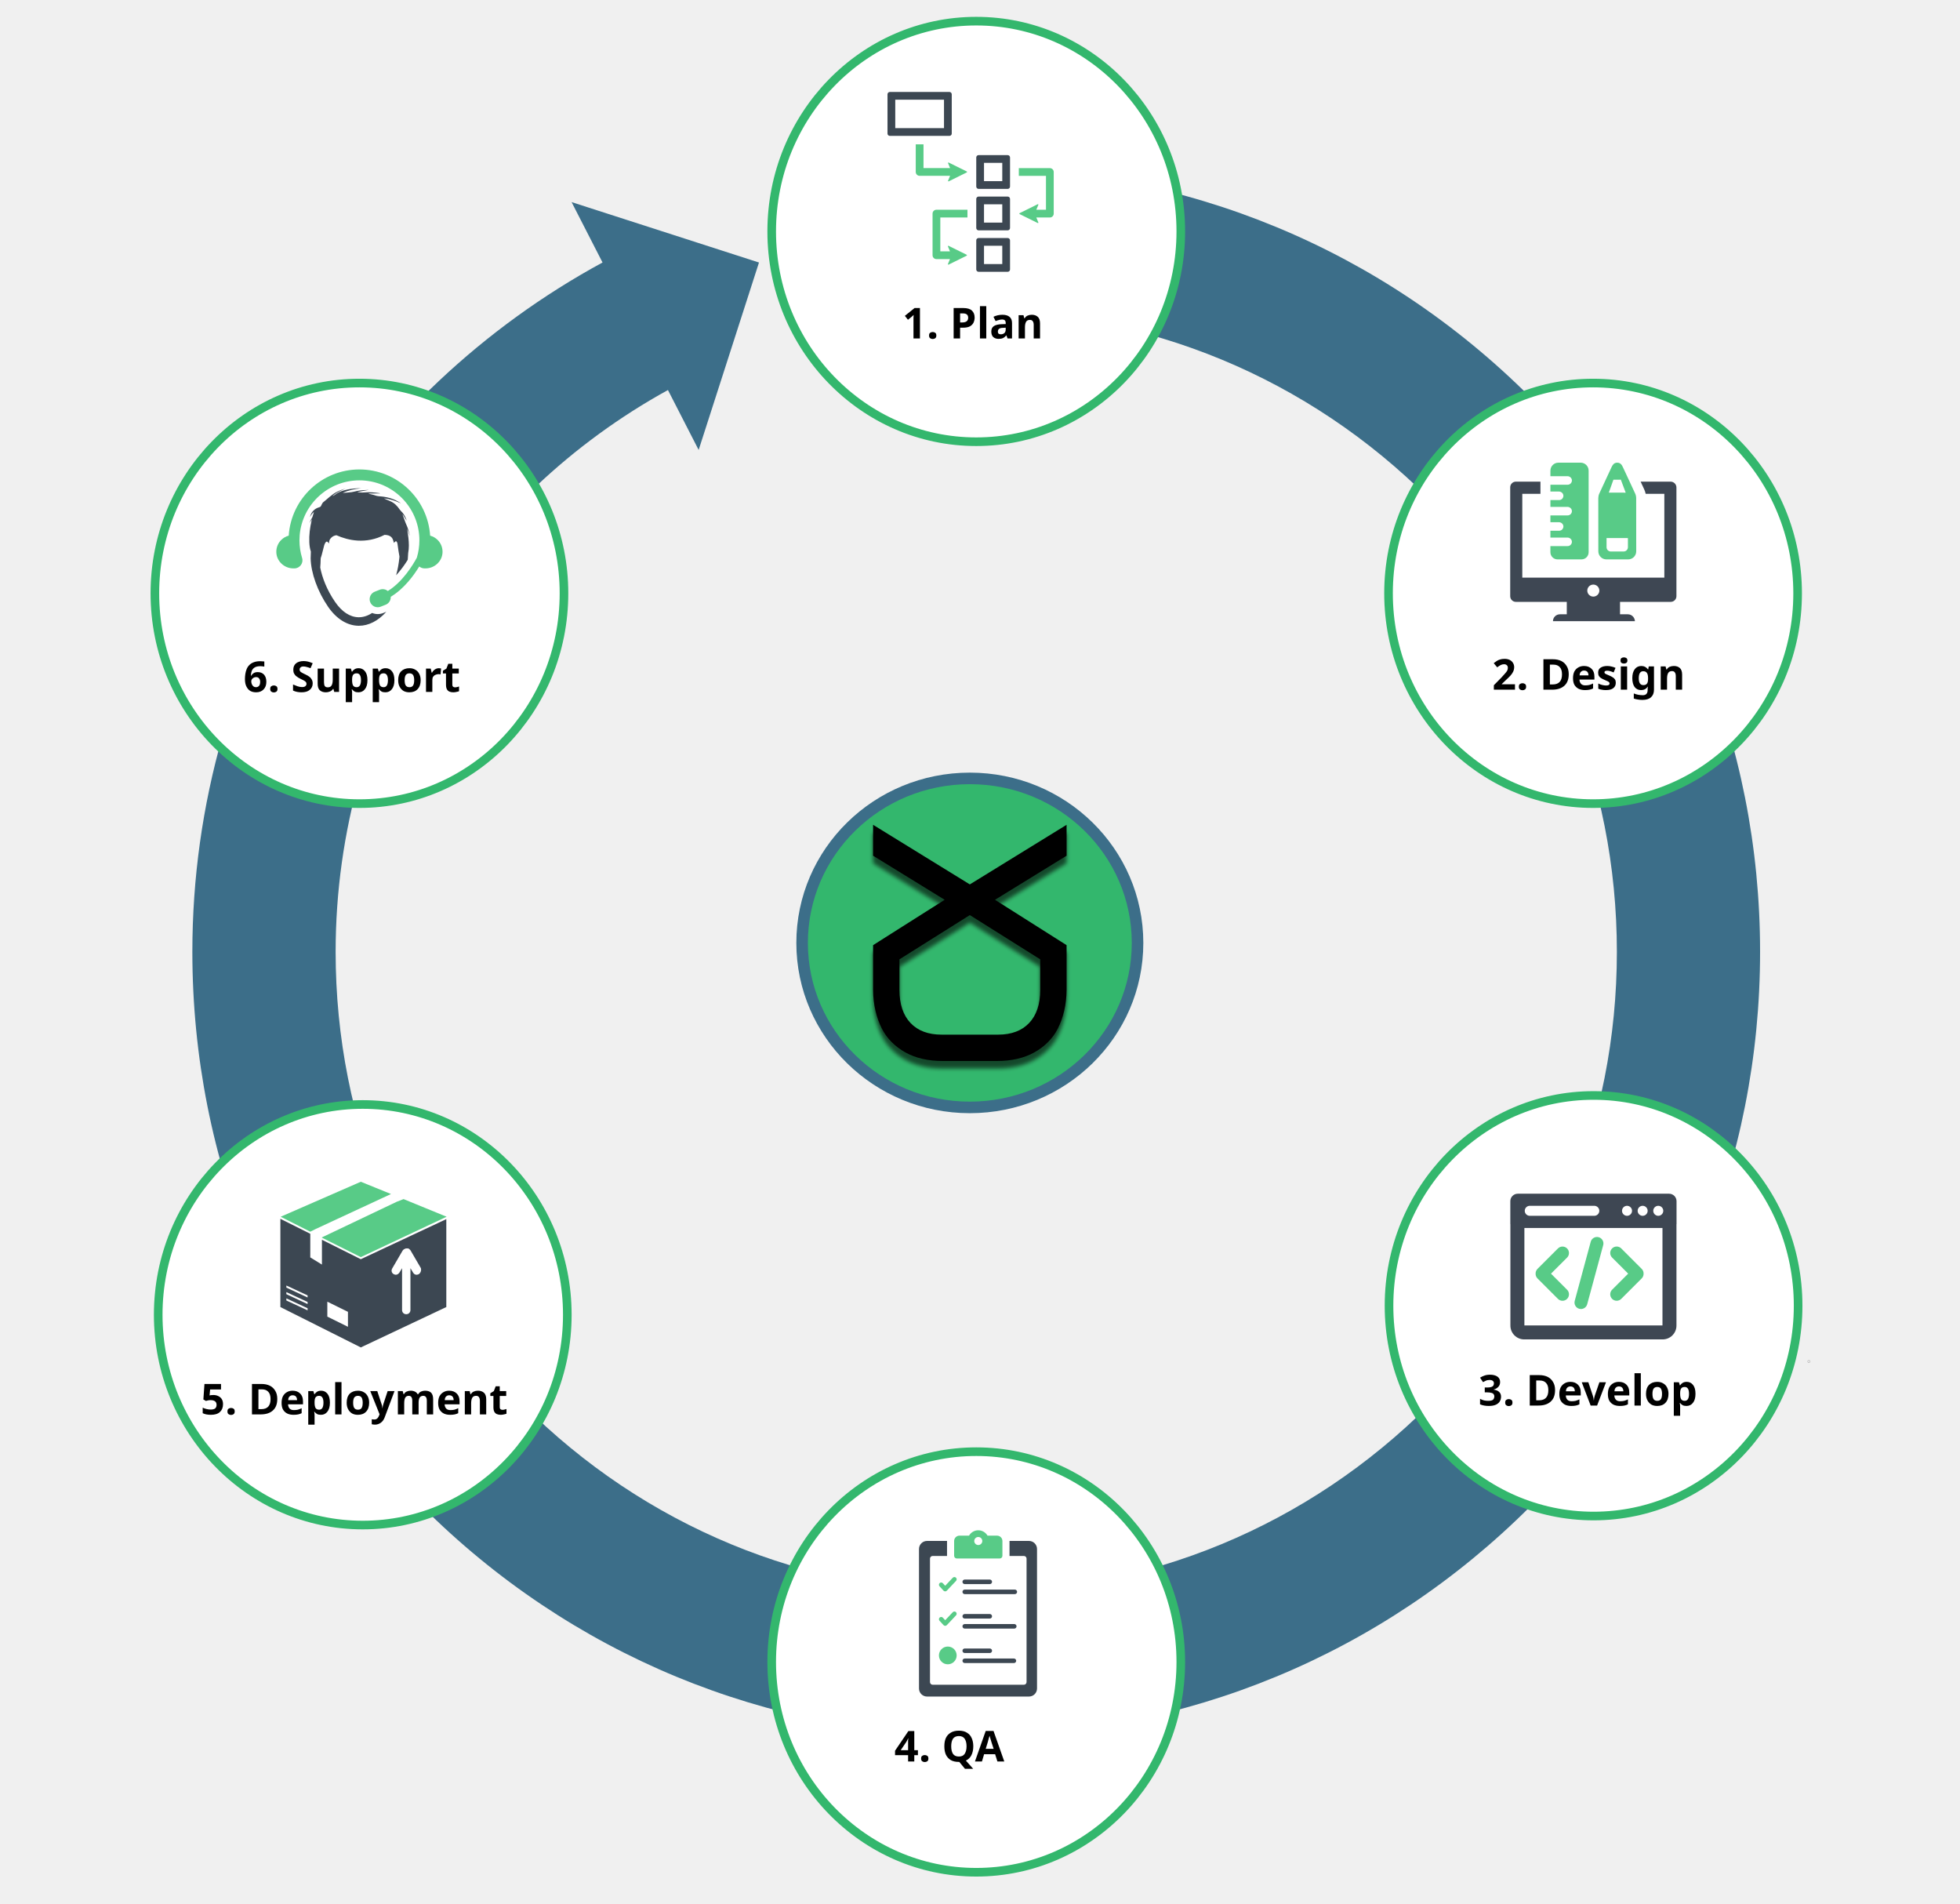
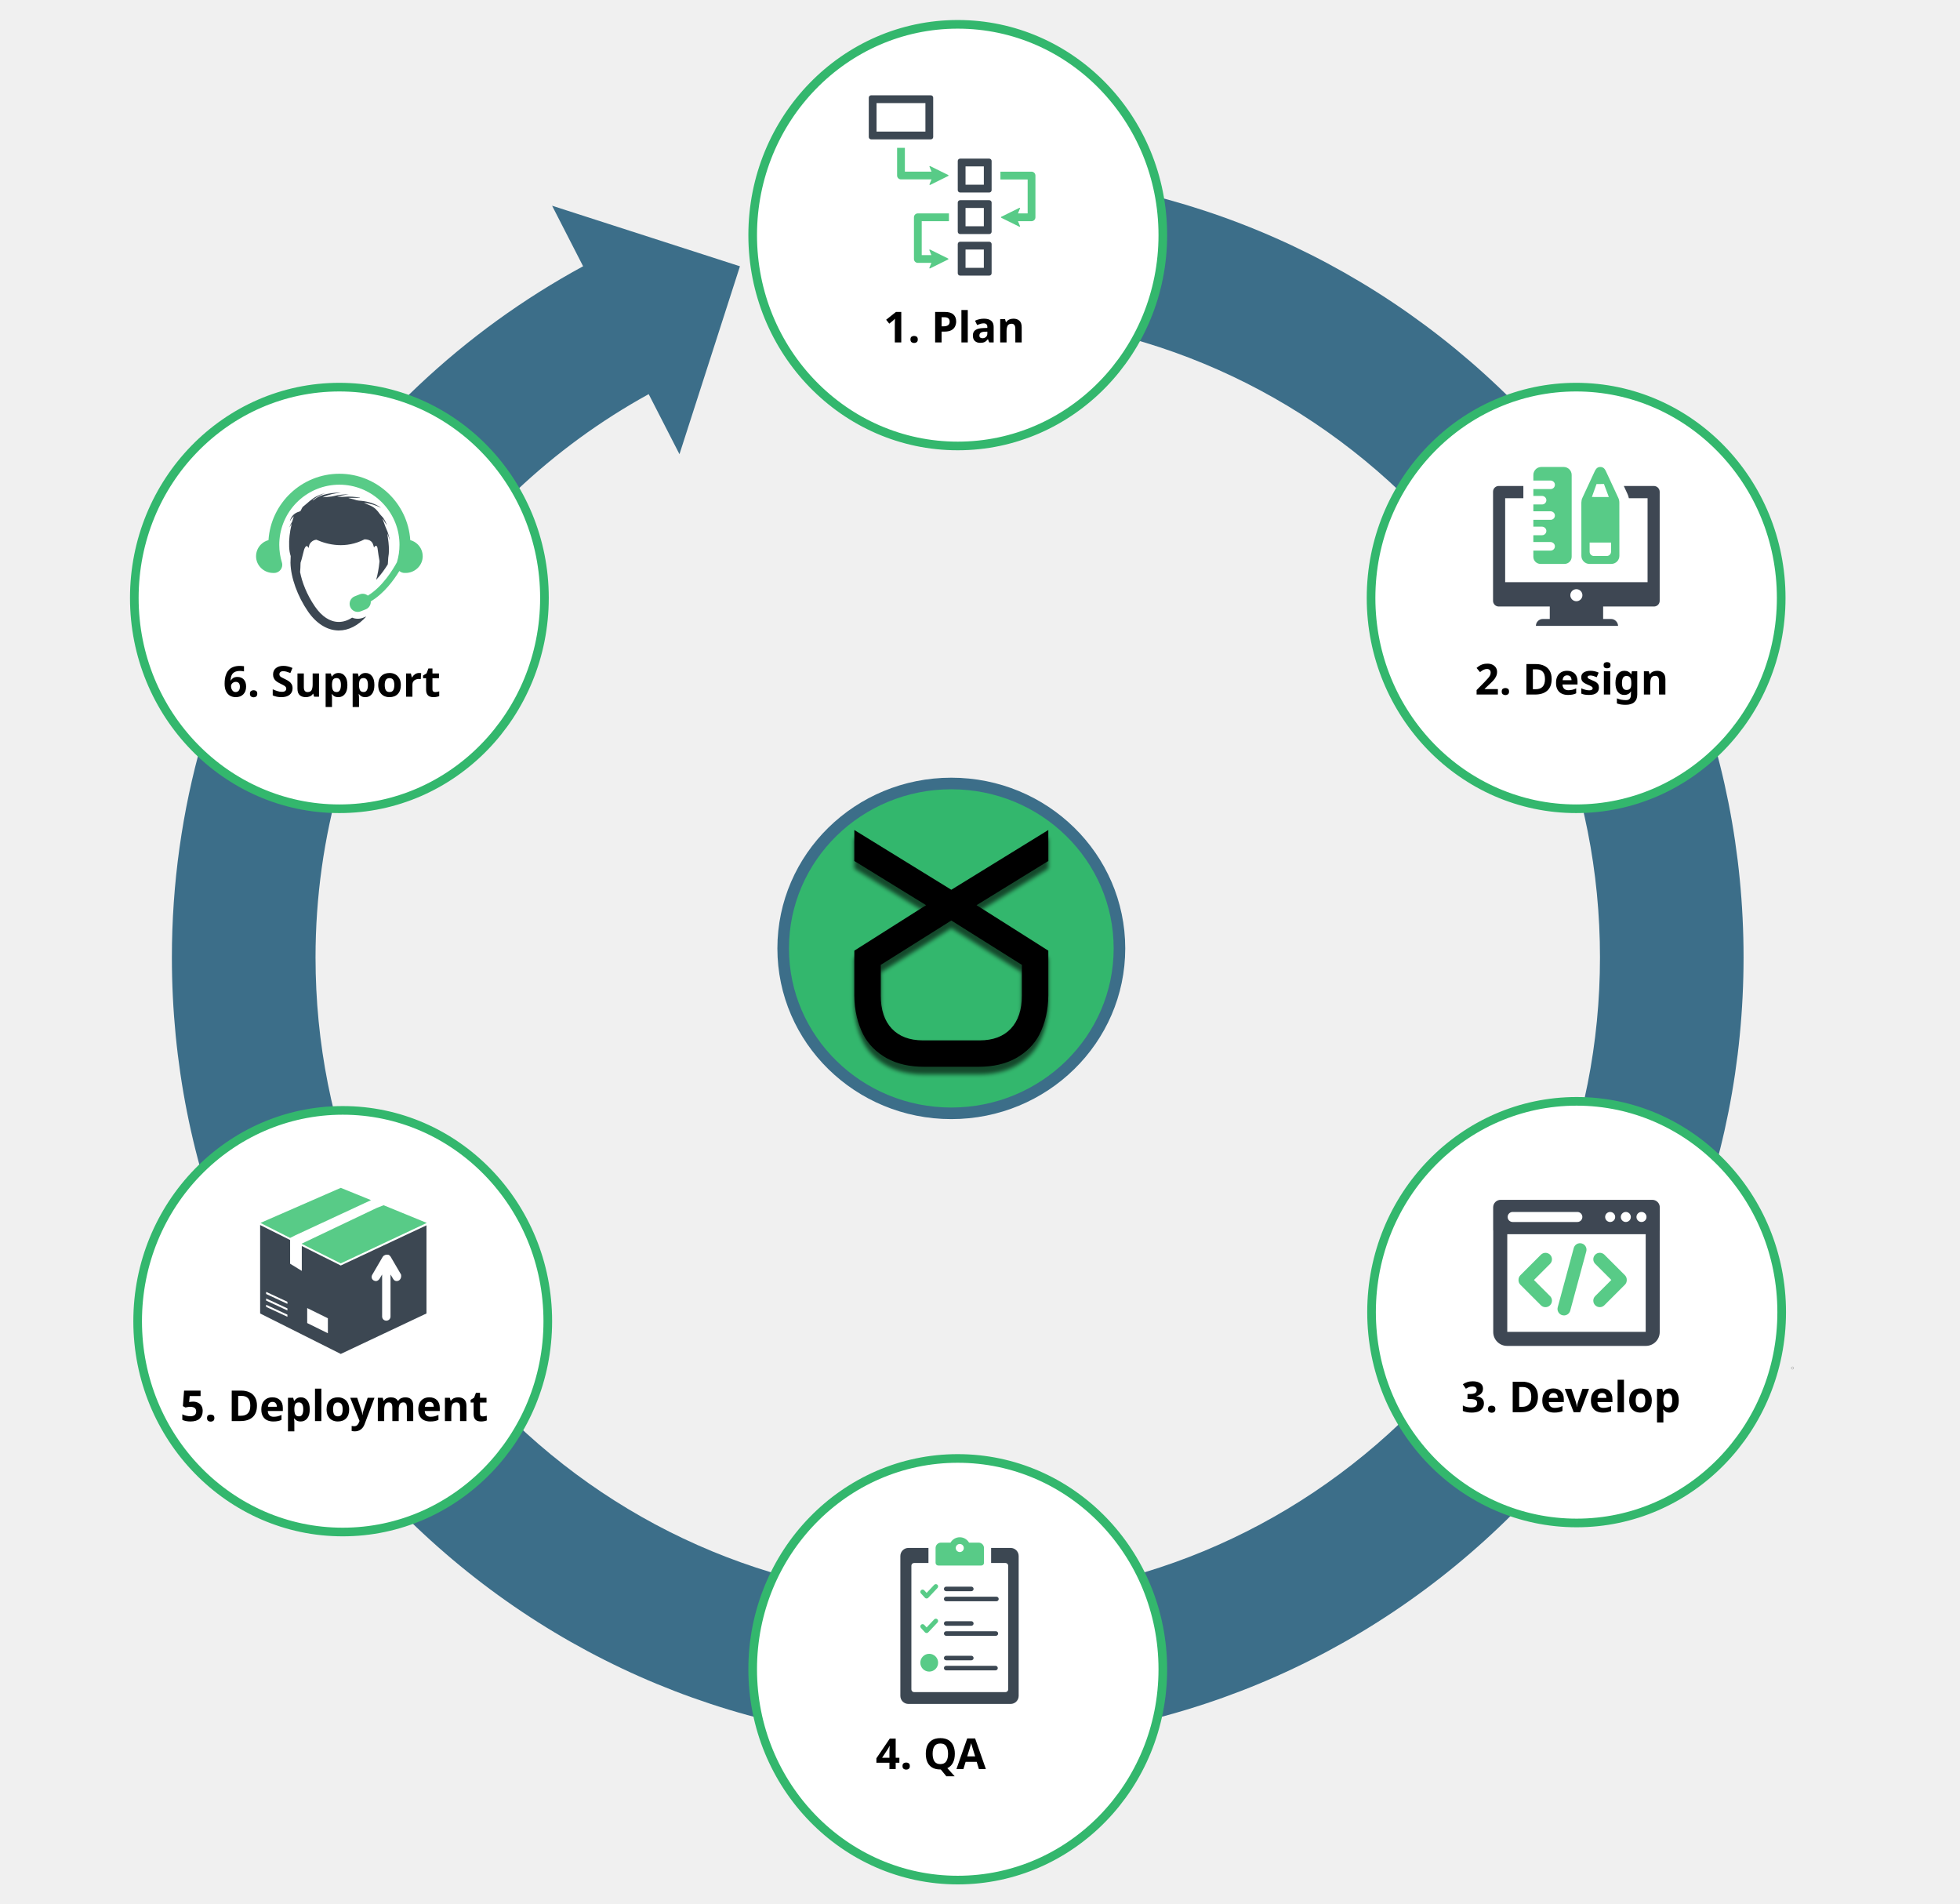
- <svg xmlns="http://www.w3.org/2000/svg" width="859.785" height="834.884" viewBox="0 0 227.485 220.896" version="1.1" id="svg1" xml:space="preserve">
+ <svg xmlns="http://www.w3.org/2000/svg" width="1791" height="1739.128" viewBox="0 0 597 579.709" version="1.1" id="svg1" xml:space="preserve">
  <defs id="defs1">
    <linearGradient id="swatch11">
      <stop style="stop-color:#000000;stop-opacity:1;" offset="0" id="stop11" />
    </linearGradient>
    <filter style="color-interpolation-filters:sRGB" id="filter157-5-8" x="-0.028" y="-0.023" width="1.056" height="1.078">
      <feFlood result="flood" in="SourceGraphic" flood-opacity="0.604" flood-color="rgb(0,0,0)" id="feFlood156-9-8" />
      <feGaussianBlur result="blur" in="SourceGraphic" stdDeviation="1.5" id="feGaussianBlur156-7-6" />
      <feOffset result="offset" in="blur" dx="0" dy="5" id="feOffset156-7-0" />
      <feComposite result="comp1" operator="in" in="flood" in2="offset" id="feComposite156-6-4" />
      <feComposite result="comp2" operator="over" in="SourceGraphic" in2="comp1" id="feComposite157-7-6" />
    </filter>
  </defs>
  <g id="layer1" transform="translate(-16.14564,-1.342948)">
-     <path class="st0" d="M 193.786,47.46 C 176.604,30.275 153.757,20.814 129.453,20.814 c -5.625,0 -11.259,0.518 -16.743,1.537 l 3.043,16.347 c 4.483,-0.834 9.094,-1.258 13.7,-1.258 19.861,0 38.533,7.733 52.575,21.778 14.045,14.045 21.778,32.717 21.778,52.575 0,19.858 -7.733,38.533 -21.778,52.575 -14.045,14.045 -32.717,21.778 -52.575,21.778 -19.858,0 -38.533,-7.733 -52.575,-21.778 -14.045,-14.045 -21.778,-32.717 -21.778,-52.575 0,-13.944 3.881,-27.534 11.221,-39.298 6.764,-10.842 16.191,-19.754 27.349,-25.894 l 3.564,6.952 7.002,-21.749 -21.75,-7.011 3.592,7.008 C 72.249,39.313 60.569,50.299 52.215,63.688 43.224,78.097 38.471,94.73 38.471,111.79 c 0,24.303 9.465,47.147 26.647,64.332 17.182,17.185 40.033,26.646 64.332,26.646 24.3,0 47.147,-9.465 64.332,-26.646 17.185,-17.185 26.646,-40.029 26.646,-64.332 0,-24.303 -9.458,-47.147 -26.643,-64.329 z" id="path1-08" style="fill:#3c6e89;fill-opacity:1;stroke:#33b76d;stroke-width:0;stroke-dasharray:none;stroke-opacity:1" />
-     <ellipse style="opacity:1;fill:#ffffff;fill-opacity:1;fill-rule:nonzero;stroke:#33b76d;stroke-width:1;stroke-linejoin:bevel;stroke-miterlimit:0;stroke-dasharray:none;stroke-dashoffset:0;stroke-opacity:1;paint-order:fill markers stroke" id="path11" cx="201.044" cy="70.191" rx="23.741" ry="24.401" />
-     <ellipse style="fill:#ffffff;fill-opacity:1;fill-rule:nonzero;stroke:#33b76d;stroke-width:1;stroke-linejoin:bevel;stroke-miterlimit:0;stroke-dasharray:none;stroke-dashoffset:0;stroke-opacity:1;paint-order:fill markers stroke" id="path11-8" cx="201.101" cy="152.857" rx="23.741" ry="24.401" />
-     <ellipse style="fill:#ffffff;fill-opacity:1;fill-rule:nonzero;stroke:#33b76d;stroke-width:1;stroke-linejoin:bevel;stroke-miterlimit:0;stroke-dasharray:none;stroke-dashoffset:0;stroke-opacity:1;paint-order:fill markers stroke" id="path11-2" cx="129.453" cy="194.191" rx="23.741" ry="24.401" />
-     <ellipse style="fill:#ffffff;fill-opacity:1;fill-rule:nonzero;stroke:#33b76d;stroke-width:1;stroke-linejoin:bevel;stroke-miterlimit:0;stroke-dasharray:none;stroke-dashoffset:0;stroke-opacity:1;paint-order:fill markers stroke" id="path11-4" cx="129.453" cy="28.198" rx="23.741" ry="24.401" />
-     <ellipse style="fill:#ffffff;fill-opacity:1;fill-rule:nonzero;stroke:#33b76d;stroke-width:1;stroke-linejoin:bevel;stroke-miterlimit:0;stroke-dasharray:none;stroke-dashoffset:0;stroke-opacity:1;paint-order:fill markers stroke" id="path11-3" cx="57.862" cy="70.191" rx="23.741" ry="24.401" />
-     <ellipse style="fill:#ffffff;fill-opacity:1;fill-rule:nonzero;stroke:#33b76d;stroke-width:1;stroke-linejoin:bevel;stroke-miterlimit:0;stroke-dasharray:none;stroke-dashoffset:0;stroke-opacity:1;paint-order:fill markers stroke" id="path11-3-8" cx="58.249" cy="153.904" rx="23.741" ry="24.401" />
-   </g>
-   <g id="layer2" transform="translate(-16.14564,-1.342948)">
-     <text xml:space="preserve" style="font-style:normal;font-variant:normal;font-weight:bold;font-stretch:normal;font-size:4.939px;line-height:1.25;font-family:Verdana;-inkscape-font-specification:'Verdana, Bold';font-variant-ligatures:normal;font-variant-caps:normal;font-variant-numeric:normal;font-variant-east-asian:normal;stroke-width:0.297" x="129.54" y="205.742" id="text7-1-3">
-       <tspan style="font-style:normal;font-variant:normal;font-weight:bold;font-stretch:normal;font-size:4.939px;font-family:Montserrat;-inkscape-font-specification:'Montserrat Bold';font-variant-ligatures:normal;font-variant-caps:normal;font-variant-numeric:normal;font-variant-east-asian:normal;text-align:center;text-anchor:middle;stroke-width:0.297" x="129.54" y="205.742" id="tspan11">4. QA</tspan>
+     <circle id="path6-6" style="fill:#ffffff;stroke:#aaaaaa;stroke-width:0.781" cx="562.124" cy="417.936" r="0.042" />
+     <path class="st0" d="M 477.125,123.628 C 431.921,78.415 371.81,53.523 307.87,53.523 c -14.799,0 -29.622,1.362 -44.049,4.044 l 8.006,43.009 c 11.794,-2.195 23.927,-3.31 36.043,-3.31 52.253,0 101.378,20.345 138.321,57.296 36.951,36.951 57.296,86.076 57.296,138.321 0,52.245 -20.345,101.378 -57.296,138.321 -36.951,36.951 -86.076,57.296 -138.321,57.296 -52.245,0 -101.378,-20.345 -138.321,-57.296 -36.951,-36.951 -57.296,-86.076 -57.296,-138.321 0,-36.687 10.21,-72.441 29.523,-103.392 17.795,-28.524 42.596,-51.972 71.954,-68.125 l 9.376,18.29 18.422,-57.222 -57.222,-18.447 9.45,18.438 c -36.39,19.767 -67.118,48.671 -89.097,83.897 -23.655,37.908 -36.159,81.669 -36.159,126.551 0,63.94 24.901,124.042 70.105,169.255 45.205,45.213 105.323,70.105 169.255,70.105 63.932,0 124.042,-24.901 169.255,-70.105 45.213,-45.213 70.105,-105.315 70.105,-169.255 0,-63.94 -24.884,-124.042 -70.097,-169.247 z" id="path1-08" style="fill:#3c6e89;fill-opacity:1;stroke:#33b76d;stroke-width:0;stroke-dasharray:none;stroke-opacity:1" />
+     <ellipse style="opacity:1;fill:#ffffff;fill-opacity:1;fill-rule:nonzero;stroke:#33b76d;stroke-width:2.631;stroke-linejoin:bevel;stroke-miterlimit:0;stroke-dasharray:none;stroke-dashoffset:0;stroke-opacity:1;paint-order:fill markers stroke" id="path11" cx="496.22" cy="183.431" rx="62.462" ry="64.197" />
+     <ellipse style="fill:#ffffff;fill-opacity:1;fill-rule:nonzero;stroke:#33b76d;stroke-width:2.631;stroke-linejoin:bevel;stroke-miterlimit:0;stroke-dasharray:none;stroke-dashoffset:0;stroke-opacity:1;paint-order:fill markers stroke" id="path11-8" cx="496.37" cy="400.92" rx="62.462" ry="64.197" />
+     <ellipse style="fill:#ffffff;fill-opacity:1;fill-rule:nonzero;stroke:#33b76d;stroke-width:2.631;stroke-linejoin:bevel;stroke-miterlimit:0;stroke-dasharray:none;stroke-dashoffset:0;stroke-opacity:1;paint-order:fill markers stroke" id="path11-2" cx="307.869" cy="509.668" rx="62.462" ry="64.197" />
+     <ellipse style="fill:#ffffff;fill-opacity:1;fill-rule:nonzero;stroke:#33b76d;stroke-width:2.631;stroke-linejoin:bevel;stroke-miterlimit:0;stroke-dasharray:none;stroke-dashoffset:0;stroke-opacity:1;paint-order:fill markers stroke" id="path11-4" cx="307.869" cy="72.949" rx="62.462" ry="64.197" />
+     <ellipse style="fill:#ffffff;fill-opacity:1;fill-rule:nonzero;stroke:#33b76d;stroke-width:2.631;stroke-linejoin:bevel;stroke-miterlimit:0;stroke-dasharray:none;stroke-dashoffset:0;stroke-opacity:1;paint-order:fill markers stroke" id="path11-3" cx="119.518" cy="183.432" rx="62.462" ry="64.197" />
+     <ellipse style="fill:#ffffff;fill-opacity:1;fill-rule:nonzero;stroke:#33b76d;stroke-width:2.631;stroke-linejoin:bevel;stroke-miterlimit:0;stroke-dasharray:none;stroke-dashoffset:0;stroke-opacity:1;paint-order:fill markers stroke" id="path11-3-8" cx="120.536" cy="403.675" rx="62.462" ry="64.197" />
+     <text xml:space="preserve" style="font-style:normal;font-variant:normal;font-weight:bold;font-stretch:normal;font-size:12.994px;line-height:1.25;font-family:Verdana;-inkscape-font-specification:'Verdana, Bold';font-variant-ligatures:normal;font-variant-caps:normal;font-variant-numeric:normal;font-variant-east-asian:normal;stroke-width:0.781" x="308.099" y="540.059" id="text7-1-3">
+       <tspan style="font-style:normal;font-variant:normal;font-weight:bold;font-stretch:normal;font-size:12.994px;font-family:Montserrat;-inkscape-font-specification:'Montserrat Bold';font-variant-ligatures:normal;font-variant-caps:normal;font-variant-numeric:normal;font-variant-east-asian:normal;text-align:center;text-anchor:middle;stroke-width:0.781" x="308.099" y="540.059" id="tspan11">4. QA</tspan>
    </text>
-     <g id="g11-1" transform="matrix(0.309516,0,0,0.309516,119.7527,178.6528)" style="stroke-width:1;stroke-dasharray:none">
+     <g id="g11-1" transform="matrix(0.8143187,0,0,0.8143187,282.3481,468.788)" style="stroke-width:1;stroke-dasharray:none">
      <path d="m 39.141,2.845 h -3.576 c -0.697,-1.197 -1.98,-2.011 -3.466,-2.011 -1.485,0 -2.768,0.814 -3.465,2.011 h -3.576 c -1.111,0 -2.012,0.901 -2.012,2.012 v 5.546 c 0,0.556 0.45,1.006 1.006,1.006 h 16.094 c 0.556,0 1.006,-0.45 1.006,-1.006 V 4.857 C 41.153,3.746 40.252,2.845 39.141,2.845 Z M 32.1,6.366 c -0.833,0 -1.508,-0.676 -1.508,-1.509 0,-0.833 0.675,-1.509 1.508,-1.509 0.833,0 1.509,0.676 1.509,1.509 0,0.833 -0.675,1.509 -1.509,1.509 z" fill="#58cb87" id="path1-52-3" style="stroke-width:1;stroke-dasharray:none" />
      <path d="m 51.111,4.826 h -7.294 c 0,0.01 10e-4,0.02 10e-4,0.03 v 5.546 c 0,0.02 -10e-4,0.04 -0.002,0.06 H 49.2 c 0.556,0 1.006,0.45 1.006,1.006 v 46.27 c 0,0.556 -0.45,1.006 -1.006,1.006 H 15 c -0.555,0 -1.006,-0.45 -1.006,-1.006 v -46.27 c 0,-0.556 0.45,-1.006 1.006,-1.006 h 5.384 c 0,-0.02 -0.002,-0.04 -0.002,-0.06 V 4.857 c 0,-0.01 10e-4,-0.02 10e-4,-0.03 H 12.888 C 11.222,4.827 9.87,6.178 9.87,7.845 V 60.15 c 0,1.666 1.351,3.017 3.018,3.017 h 38.223 c 1.667,0 3.018,-1.351 3.018,-3.017 V 7.844 c 0,-1.666 -1.351,-3.018 -3.018,-3.018 z" fill="#3c4752" id="path2-5-8" style="stroke-width:1;stroke-dasharray:none" />
      <g id="g10-4-0" style="stroke-width:1;stroke-dasharray:none">
        <path d="M 36.412,21.011 H 27.02 c -0.47,0 -0.851,-0.381 -0.851,-0.852 0,-0.47 0.381,-0.852 0.851,-0.852 h 9.393 c 0.47,0 0.852,0.381 0.852,0.852 -10e-4,0.471 -0.382,0.852 -0.853,0.852 z" fill="#3c4752" id="path3-74-9" style="stroke-width:1;stroke-dasharray:none" />
        <path d="M 45.805,24.77 H 27.02 c -0.47,0 -0.851,-0.381 -0.851,-0.852 0,-0.471 0.381,-0.852 0.851,-0.852 h 18.785 c 0.471,0 0.851,0.381 0.851,0.852 10e-4,0.471 -0.381,0.852 -0.851,0.852 z" fill="#3c4752" id="path4-4-7" style="stroke-width:1;stroke-dasharray:none" />
        <path d="M 36.412,33.932 H 27.02 c -0.47,0 -0.851,-0.381 -0.851,-0.852 0,-0.471 0.381,-0.852 0.851,-0.852 h 9.393 c 0.47,0 0.852,0.381 0.852,0.852 -10e-4,0.471 -0.382,0.852 -0.853,0.852 z" fill="#3c4752" id="path5-30-9" style="stroke-width:1;stroke-dasharray:none" />
        <path d="M 45.599,37.691 H 27.02 c -0.47,0 -0.851,-0.381 -0.851,-0.852 0,-0.471 0.381,-0.852 0.851,-0.852 h 18.579 c 0.47,0 0.851,0.381 0.851,0.852 0,0.471 -0.381,0.852 -0.851,0.852 z" fill="#3c4752" id="path6-78-9" style="stroke-width:1;stroke-dasharray:none" />
        <path d="M 36.412,46.853 H 27.02 c -0.47,0 -0.851,-0.381 -0.851,-0.852 0,-0.471 0.381,-0.852 0.851,-0.852 h 9.393 c 0.47,0 0.852,0.381 0.852,0.852 -10e-4,0.47 -0.382,0.852 -0.853,0.852 z" fill="#3c4752" id="path7-6-3" style="stroke-width:1;stroke-dasharray:none" />
        <path d="M 45.465,50.612 H 27.02 c -0.47,0 -0.851,-0.381 -0.851,-0.852 0,-0.471 0.381,-0.852 0.851,-0.852 h 18.445 c 0.47,0 0.851,0.381 0.851,0.852 10e-4,0.47 -0.381,0.852 -0.851,0.852 z" fill="#3c4752" id="path8-8-2" style="stroke-width:1;stroke-dasharray:none" />
        <path d="M 19.689,23.736 H 19.684 C 19.447,23.735 19.222,23.634 19.062,23.46 l -1.494,-1.627 c -0.318,-0.347 -0.295,-0.885 0.052,-1.203 0.346,-0.318 0.885,-0.296 1.203,0.051 l 0.874,0.952 2.829,-3.001 c 0.322,-0.343 0.862,-0.358 1.204,-0.036 0.342,0.323 0.358,0.862 0.036,1.204 l -3.457,3.668 c -0.161,0.172 -0.386,0.268 -0.62,0.268 z" fill="#58cb87" id="path9-8-4" style="stroke-width:1;stroke-dasharray:none" />
        <path d="m 19.689,36.657 h -0.005 c -0.237,-10e-4 -0.462,-0.102 -0.622,-0.276 l -1.494,-1.627 c -0.318,-0.346 -0.295,-0.885 0.052,-1.203 0.346,-0.318 0.885,-0.295 1.203,0.052 l 0.874,0.952 2.829,-3.002 c 0.322,-0.342 0.862,-0.358 1.204,-0.035 0.342,0.323 0.358,0.862 0.036,1.204 l -3.457,3.668 c -0.161,0.171 -0.386,0.267 -0.62,0.267 z" fill="#58cb87" id="path10-4-3" style="stroke-width:1;stroke-dasharray:none" />
        <circle cx="20.67" cy="47.749" fill="#58cb87" r="3.327" id="circle10-7" style="stroke-width:1;stroke-dasharray:none" />
      </g>
    </g>
-     <text xml:space="preserve" style="font-style:normal;font-variant:normal;font-weight:bold;font-stretch:normal;font-size:4.939px;line-height:1.25;font-family:Verdana;-inkscape-font-specification:'Verdana, Bold';font-variant-ligatures:normal;font-variant-caps:normal;font-variant-numeric:normal;font-variant-east-asian:normal;stroke-width:0.236" x="44.403" y="81.626" id="text7-1-2-4">
-       <tspan id="tspan7-7-9-1" style="font-style:normal;font-variant:normal;font-weight:bold;font-stretch:normal;font-size:4.939px;font-family:Montserrat;-inkscape-font-specification:'Montserrat Bold';font-variant-ligatures:normal;font-variant-caps:normal;font-variant-numeric:normal;font-variant-east-asian:normal;stroke-width:0.236" x="44.403" y="81.626">6. Support</tspan>
+     <text xml:space="preserve" style="font-style:normal;font-variant:normal;font-weight:bold;font-stretch:normal;font-size:12.994px;line-height:1.25;font-family:Verdana;-inkscape-font-specification:'Verdana, Bold';font-variant-ligatures:normal;font-variant-caps:normal;font-variant-numeric:normal;font-variant-east-asian:normal;stroke-width:0.62" x="84.107" y="213.516" id="text7-1-2-4">
+       <tspan id="tspan7-7-9-1" style="font-style:normal;font-variant:normal;font-weight:bold;font-stretch:normal;font-size:12.994px;font-family:Montserrat;-inkscape-font-specification:'Montserrat Bold';font-variant-ligatures:normal;font-variant-caps:normal;font-variant-numeric:normal;font-variant-east-asian:normal;stroke-width:0.62" x="84.107" y="213.516">6. Support</tspan>
    </text>
-     <g id="g2-3-1" transform="matrix(0.3127577,0,0,0.3127577,47.85415,54.87693)">
+     <g id="g2-3-1" transform="matrix(0.8228474,0,0,0.8228474,93.18714,143.1409)">
      <path d="M 61.036,29.171 C 60.274,28.409 59.313,27.846 58.241,27.563 57.345,13.867 45.918,3 32,3 18.082,3 6.655,13.867 5.759,27.562 4.687,27.845 3.726,28.408 2.964,29.17 c -1.133,1.133 -1.828,2.707 -1.807,4.443 0.041,3.408 2.927,6.1 6.335,6.1 h 0.351 0.002 c 2.012,0 3.473,-1.942 2.882,-3.865 -0.647,-2.105 -0.979,-4.308 -0.979,-6.55 0,-0.654 0.027,-1.301 0.084,-1.939 C 10.816,15.991 20.385,7.046 32,7.046 c 11.615,0 21.184,8.945 22.168,20.314 0.057,0.637 0.084,1.285 0.084,1.939 0,2.2 -0.323,4.366 -0.949,6.439 -1.449,2.683 -5.283,9.014 -10.765,12.363 -0.812,-0.667 -1.951,-0.887 -2.998,-0.475 l -1.855,0.731 C 36.149,48.963 35.394,50.7 36,52.236 c 0.606,1.537 2.343,2.291 3.879,1.685 l 1.855,-0.731 c 1.23,-0.485 1.957,-1.696 1.888,-2.948 4.91,-2.932 8.53,-7.892 10.578,-11.248 0.521,0.444 1.198,0.718 1.954,0.718 h 0.354 c 3.408,0 6.294,-2.692 6.335,-6.1 0.021,-1.735 -0.674,-3.309 -1.807,-4.441 z" fill="#58cb87" id="path1-1-2" />
      <path d="m 40.807,56.275 c -0.662,0.261 -1.345,0.385 -2.018,0.385 -0.718,0 -1.423,-0.143 -2.077,-0.409 -1.64,1.07 -3.361,1.62 -5.071,1.588 -3.159,-0.066 -6.152,-2.023 -8.657,-5.66 -3.13,-4.546 -4.821,-9.145 -5.527,-12.779 0.096,-1.042 0.136,-2.089 0.158,-3.137 0.003,-0.127 -0.008,-0.26 0.027,-0.379 0.108,-0.374 0.253,-0.737 0.352,-1.113 0.316,-1.207 0.605,-2.42 0.933,-3.624 0.09,-0.329 0.251,-0.647 0.424,-0.944 0.336,-0.575 0.725,-0.574 1.108,-0.023 0.062,0.09 0.123,0.181 0.203,0.299 0.118,-1.127 0.281,-1.517 0.831,-2.095 0.542,-0.571 1.226,-0.889 1.971,-0.978 4.326,1.924 10.894,3.431 17.851,-0.134 0.462,0.009 0.92,0.046 1.377,0.185 0.764,0.232 1.334,0.682 1.663,1.387 0.212,0.452 0.31,0.958 0.454,1.425 0.096,-0.113 0.214,-0.275 0.354,-0.415 0.325,-0.324 0.588,-0.275 0.778,0.147 0.078,0.173 0.148,0.358 0.176,0.544 0.136,0.9 0.246,1.805 0.385,2.705 0.106,0.688 0.233,1.372 0.355,2.058 -0.014,0.165 -0.025,0.328 -0.042,0.494 -0.233,2.283 -0.633,4.429 -1.198,6.456 1.804,-1.933 3.26,-4.031 4.291,-5.7 0.016,-0.146 0.036,-0.289 0.051,-0.436 0.073,-0.717 0.115,-1.424 0.133,-2.121 0.363,-1.851 0.282,-3.715 0.089,-5.575 -0.115,-1.112 -0.302,-2.217 -0.465,-3.384 0.178,0.458 0.345,0.866 0.494,1.28 0.146,0.408 0.272,0.824 0.407,1.236 0.01,-0.078 -0.002,-0.149 -0.017,-0.22 -0.273,-1.313 -0.596,-2.611 -1.18,-3.829 -0.121,-0.253 -0.229,-0.514 -0.327,-0.777 -0.335,-0.905 -0.662,-1.812 -0.992,-2.719 -0.026,-0.071 -0.052,-0.141 -0.078,-0.211 0.029,-0.016 0.058,-0.032 0.086,-0.047 0.483,0.763 0.966,1.526 1.449,2.288 -0.074,-0.257 -0.165,-0.511 -0.267,-0.76 -0.438,-1.064 -1.003,-2.043 -1.856,-2.837 -0.177,-0.165 -0.342,-0.352 -0.477,-0.553 -0.885,-1.317 -1.953,-2.428 -3.43,-3.083 -0.649,-0.288 -1.306,-0.561 -1.959,-0.84 -0.164,-0.07 -0.327,-0.141 -0.491,-0.212 2.218,0.175 4.281,0.867 6.273,1.809 -0.066,-0.068 -0.14,-0.119 -0.214,-0.169 -2.033,-1.374 -4.307,-2.063 -6.72,-2.346 -0.901,-0.106 -1.818,-0.099 -2.682,-0.446 -0.302,-0.122 -0.628,-0.187 -0.945,-0.269 -0.454,-0.118 -0.91,-0.227 -1.365,-0.341 0.002,-0.026 0.004,-0.052 0.006,-0.078 1.392,0 2.785,0 4.177,0 -0.032,-0.081 -0.07,-0.106 -0.11,-0.112 -1.817,-0.261 -3.638,-0.458 -5.476,-0.292 -0.629,0.057 -1.25,0.085 -1.876,-10e-4 -0.277,-0.038 -0.557,-0.049 -0.835,-0.072 -0.001,-0.027 -0.003,-0.054 -0.004,-0.08 1.363,-0.254 2.726,-0.508 4.168,-0.777 -1.447,0.036 -2.81,0.13 -4.158,0.369 -0.752,0.134 -1.488,0.374 -2.244,0.473 -1.081,0.141 -2.173,0.196 -3.267,0.288 2.16,-1.028 4.472,-1.475 6.827,-1.737 -0.443,0.013 -0.886,-0.006 -1.326,0.016 -1.632,0.085 -3.251,0.278 -4.832,0.71 -1.311,0.358 -2.554,0.858 -3.625,1.728 -0.203,0.165 -0.448,0.278 -0.674,0.415 -0.022,-0.034 -0.045,-0.069 -0.067,-0.104 0.491,-0.357 0.966,-0.741 1.479,-1.062 0.524,-0.327 1.076,-0.615 1.635,-0.879 0.54,-0.255 1.104,-0.457 1.658,-0.682 -1.098,0.279 -2.155,0.664 -3.171,1.163 -2.017,0.99 -3.533,2.64 -5.275,3.992 -0.007,0.006 -0.014,0.012 -0.019,0.02 -0.112,0.182 -0.233,0.358 -0.332,0.547 -0.148,0.281 -0.259,0.583 -0.427,0.851 -0.076,0.121 -0.24,0.206 -0.381,0.264 -0.285,0.118 -0.592,0.185 -0.873,0.311 -1.502,0.674 -2.388,1.851 -2.764,3.435 0.36,-0.719 0.815,-1.365 1.481,-1.95 -0.18,0.62 -0.33,1.171 -0.504,1.714 -0.071,0.221 -0.17,0.439 -0.296,0.633 -0.354,0.542 -0.626,1.117 -0.834,1.803 0.284,-0.484 0.53,-0.903 0.776,-1.323 0.02,0.01 0.041,0.021 0.061,0.031 -0.025,0.114 -0.049,0.229 -0.076,0.343 -0.61,2.659 -0.963,5.345 -0.841,8.079 0.053,1.182 0.205,2.333 0.571,3.443 -0.051,0.799 -0.078,1.618 -0.079,2.457 v 0.033 c 0.108,5.455 2.593,12.355 6.485,18.006 3.061,4.445 7.036,6.94 11.194,7.026 C 31.65,60.999 31.725,61 31.8,61 c 3.621,0 7.173,-1.822 10.167,-5.182 z" fill="#3c4752" id="path2-49-2" />
    </g>
-     <text xml:space="preserve" style="font-style:normal;font-variant:normal;font-weight:bold;font-stretch:normal;font-size:4.939px;line-height:1.25;font-family:Verdana;-inkscape-font-specification:'Verdana, Bold';font-variant-ligatures:normal;font-variant-caps:normal;font-variant-numeric:normal;font-variant-east-asian:normal;stroke-width:0.236" x="39.436" y="165.465" id="text7-6-2-31-9">
-       <tspan id="tspan7-5-4-9-0" style="font-style:normal;font-variant:normal;font-weight:bold;font-stretch:normal;font-size:4.939px;font-family:Montserrat;-inkscape-font-specification:'Montserrat Bold';font-variant-ligatures:normal;font-variant-caps:normal;font-variant-numeric:normal;font-variant-east-asian:normal;stroke-width:0.236" x="39.436" y="165.465">5. Deployment</tspan>
+     <text xml:space="preserve" style="font-style:normal;font-variant:normal;font-weight:bold;font-stretch:normal;font-size:12.994px;line-height:1.25;font-family:Verdana;-inkscape-font-specification:'Verdana, Bold';font-variant-ligatures:normal;font-variant-caps:normal;font-variant-numeric:normal;font-variant-east-asian:normal;stroke-width:0.62" x="71.041" y="434.091" id="text7-6-2-31-9">
+       <tspan id="tspan7-5-4-9-0" style="font-style:normal;font-variant:normal;font-weight:bold;font-stretch:normal;font-size:12.994px;font-family:Montserrat;-inkscape-font-specification:'Montserrat Bold';font-variant-ligatures:normal;font-variant-caps:normal;font-variant-numeric:normal;font-variant-east-asian:normal;stroke-width:0.62" x="71.041" y="434.091">5. Deployment</tspan>
    </text>
-     <g id="g3-0-0" transform="matrix(0.3469975,0,0,0.3469975,47.23057,136.9769)">
+     <g id="g3-0-0" transform="matrix(0.9129303,0,0,0.9129303,91.54653,359.141)">
      <g id="g2-6-2">
-         <polygon class="st0" points="31.1,4.3 41.2,8.4 16,20.1 14.2,21 4.3,16 " id="polygon1-1" style="fill:#58cb87" />
-         <polygon class="st0" points="18.1,22.9 43.1,11 45.4,10.1 59.8,16 31.1,29.5 18.1,23 " id="polygon2-8-7" style="fill:#58cb87" />
+         <polygon class="st0" points="41.2,8.4 16,20.1 14.2,21 4.3,16 31.1,4.3 " id="polygon1-1" style="fill:#58cb87" />
+         <polygon class="st0" points="31.1,29.5 18.1,23 18.1,22.9 43.1,11 45.4,10.1 59.8,16 " id="polygon2-8-7" style="fill:#58cb87" />
      </g>
      <path class="st1" d="m 31.1,30.2 -13,-6.5 V 32 l -3.9,-2.4 v -7.9 l -10,-5 V 46.2 L 31.1,59.7 59.7,46.2 V 16.8 Z M 13.3,47.3 6.2,44 v -0.7 l 7.1,3.3 z m 0,-2.1 -7.1,-3.3 v -0.7 l 7.1,3.3 z M 13.3,43 6.2,39.7 V 39 l 7.1,3.3 z m 13.5,9.8 -6.9,-3.4 v -5 l 6.9,3.4 z M 50.5,35.2 c -0.2,0.1 -0.5,0.2 -0.7,0.2 -0.5,0 -0.9,-0.2 -1.2,-0.7 l -0.9,-1.5 v 14 c 0,0.8 -0.6,1.4 -1.4,1.4 -0.8,0 -1.4,-0.6 -1.4,-1.4 v -14 L 44,34.7 c -0.3,0.4 -0.7,0.7 -1.2,0.7 -0.2,0 -0.5,-0.1 -0.7,-0.2 -0.7,-0.4 -0.9,-1.2 -0.5,-1.9 l 3.5,-6 c 0,0 0,0 0.1,-0.1 0,-0.1 0.1,-0.1 0.1,-0.1 0,-0.1 0.1,-0.1 0.1,-0.1 0,0 0.1,-0.1 0.1,-0.1 0,0 0,0 0.1,-0.1 0,0 0.1,0 0.1,0 0.1,0 0.1,0 0.2,-0.1 0.1,0 0.1,0 0.2,-0.1 0.1,0 0.1,0 0.2,0 0,0 0.1,0 0.1,0 0,0 0.1,0 0.1,0 0.1,0 0.1,0 0.2,0 0.1,0 0.1,0 0.2,0 0.1,0 0.1,0 0.2,0.1 0,0 0.1,0 0.1,0 0,0 0,0 0.1,0.1 0,0 0.1,0.1 0.1,0.1 0.1,0 0.1,0.1 0.1,0.1 0,0 0.1,0.1 0.1,0.1 0,0 0,0 0.1,0.1 l 3.5,6 c 0.2,0.8 -0.1,1.6 -0.7,2 z" id="path2-92-5" style="fill:#3c4752" />
    </g>
-     <text xml:space="preserve" style="font-style:normal;font-variant:normal;font-weight:bold;font-stretch:normal;font-size:4.939px;line-height:1.25;font-family:Verdana;-inkscape-font-specification:'Verdana, Bold';font-variant-ligatures:normal;font-variant-caps:normal;font-variant-numeric:normal;font-variant-east-asian:normal;stroke-width:0.297" x="187.739" y="164.436" id="text7-6-2-8">
-       <tspan id="tspan7-5-4-7" style="font-style:normal;font-variant:normal;font-weight:bold;font-stretch:normal;font-size:4.939px;font-family:Montserrat;-inkscape-font-specification:'Montserrat Bold';font-variant-ligatures:normal;font-variant-caps:normal;font-variant-numeric:normal;font-variant-east-asian:normal;stroke-width:0.297" x="187.739" y="164.436">3. Develop</tspan>
+     <text xml:space="preserve" style="font-style:normal;font-variant:normal;font-weight:bold;font-stretch:normal;font-size:12.994px;line-height:1.25;font-family:Verdana;-inkscape-font-specification:'Verdana, Bold';font-variant-ligatures:normal;font-variant-caps:normal;font-variant-numeric:normal;font-variant-east-asian:normal;stroke-width:0.781" x="461.215" y="431.383" id="text7-6-2-8">
+       <tspan id="tspan7-5-4-7" style="font-style:normal;font-variant:normal;font-weight:bold;font-stretch:normal;font-size:12.994px;font-family:Montserrat;-inkscape-font-specification:'Montserrat Bold';font-variant-ligatures:normal;font-variant-caps:normal;font-variant-numeric:normal;font-variant-east-asian:normal;stroke-width:0.781" x="461.215" y="431.383">3. Develop</tspan>
    </text>
-     <g id="g5-1" transform="matrix(1.121826,0,0,1.121826,-6.020595,29.2564)">
+     <g id="g5-1" transform="matrix(2.951458,0,0,2.951458,-48.55417,75.73478)">
      <path d="m 181.889,108.523 -1.663,-1.663 1.663,-1.663 c 0.126,-0.126 0.196,-0.294 0.196,-0.473 0,-0.179 -0.07,-0.347 -0.196,-0.473 -0.261,-0.261 -0.685,-0.261 -0.946,0 l -2.116,2.116 c -0.129,0.129 -0.2,0.309 -0.195,0.492 -0.006,0.184 0.065,0.363 0.195,0.493 l 2.116,2.116 c 0.126,0.126 0.294,0.196 0.473,0.196 0.179,0 0.347,-0.07 0.473,-0.196 0.126,-0.126 0.196,-0.294 0.196,-0.473 5.3e-4,-0.179 -0.069,-0.347 -0.196,-0.473 z" fill="#58cb87" id="path1-0-9-7" style="stroke-width:0.265" />
      <path d="m 189.609,106.364 -2.116,-2.116 c -0.126,-0.126 -0.294,-0.196 -0.473,-0.196 -0.179,0 -0.347,0.07 -0.473,0.196 -0.126,0.126 -0.196,0.294 -0.196,0.473 0,0.179 0.07,0.347 0.196,0.473 l 1.663,1.663 -1.663,1.663 c -0.126,0.126 -0.196,0.294 -0.196,0.473 0,0.179 0.07,0.347 0.196,0.473 0.126,0.126 0.294,0.196 0.473,0.196 0.179,0 0.347,-0.07 0.473,-0.196 l 2.116,-2.116 c 0.129,-0.129 0.201,-0.309 0.195,-0.493 0.006,-0.184 -0.065,-0.363 -0.194,-0.493 z" fill="#58cb87" id="path2-63-5-4" style="stroke-width:0.265" />
      <path d="m 185.156,103.088 c -0.173,-0.047 -0.353,-0.024 -0.508,0.065 -0.155,0.089 -0.266,0.233 -0.313,0.405 l -1.655,6.114 c -0.047,0.172 -0.024,0.353 0.065,0.508 0.089,0.155 0.233,0.266 0.405,0.313 0.057,0.015 0.116,0.023 0.175,0.023 0.301,0 0.566,-0.203 0.645,-0.494 l 1.656,-6.115 c 0.097,-0.356 -0.115,-0.724 -0.47,-0.82 z" fill="#58cb87" id="path3-20-0-1" style="stroke-width:0.265" />
      <path d="m 192.443,98.589 h -15.656 c -0.424,0 -0.771,0.347 -0.771,0.771 v 2.378 h 0.008 v 10.493 c 0,0.788 0.641,1.429 1.429,1.429 h 14.323 c 0.788,0 1.429,-0.641 1.429,-1.429 v -10.493 h 0.008 v -2.378 c 0,-0.424 -0.347,-0.771 -0.771,-0.771 z m -2.736,1.251 c 0.285,0 0.518,0.233 0.518,0.518 0,0.285 -0.233,0.518 -0.518,0.518 -0.285,0 -0.518,-0.233 -0.518,-0.518 0,-0.285 0.233,-0.518 0.518,-0.518 z m -1.616,0 c 0.285,0 0.518,0.233 0.518,0.518 0,0.285 -0.233,0.518 -0.518,0.518 -0.285,0 -0.518,-0.233 -0.518,-0.518 0,-0.285 0.233,-0.518 0.518,-0.518 z m -10.063,0 h 6.677 c 0.285,0 0.518,0.233 0.518,0.518 0,0.285 -0.233,0.518 -0.518,0.518 h -6.677 c -0.285,0 -0.518,-0.233 -0.518,-0.518 0,-0.285 0.233,-0.518 0.518,-0.518 z m 13.73,12.372 h -14.286 v -10.076 h 14.286 v 10.076 z m -0.435,-11.336 c -0.285,0 -0.518,-0.233 -0.518,-0.518 0,-0.285 0.233,-0.518 0.518,-0.518 0.285,0 0.518,0.233 0.518,0.518 2.8e-4,0.285 -0.233,0.518 -0.518,0.518 z" fill="#3e4753" id="path4-5-4-7" style="stroke-width:0.277" />
    </g>
-     <text xml:space="preserve" style="font-style:normal;font-variant:normal;font-weight:bold;font-stretch:normal;font-size:4.939px;line-height:1.25;font-family:Verdana;-inkscape-font-specification:'Verdana, Bold';font-variant-ligatures:normal;font-variant-caps:normal;font-variant-numeric:normal;font-variant-east-asian:normal;stroke-width:0.297" x="189.326" y="81.37" id="text7-6-7">
-       <tspan id="tspan7-5-9" style="font-style:normal;font-variant:normal;font-weight:bold;font-stretch:normal;font-size:4.939px;font-family:Montserrat;-inkscape-font-specification:'Montserrat Bold';font-variant-ligatures:normal;font-variant-caps:normal;font-variant-numeric:normal;font-variant-east-asian:normal;stroke-width:0.297" x="189.326" y="81.37">2. Design</tspan>
+     <text xml:space="preserve" style="font-style:normal;font-variant:normal;font-weight:bold;font-stretch:normal;font-size:12.994px;line-height:1.25;font-family:Verdana;-inkscape-font-specification:'Verdana, Bold';font-variant-ligatures:normal;font-variant-caps:normal;font-variant-numeric:normal;font-variant-east-asian:normal;stroke-width:0.781" x="465.391" y="212.843" id="text7-6-7">
+       <tspan id="tspan7-5-9" style="font-style:normal;font-variant:normal;font-weight:bold;font-stretch:normal;font-size:12.994px;font-family:Montserrat;-inkscape-font-specification:'Montserrat Bold';font-variant-ligatures:normal;font-variant-caps:normal;font-variant-numeric:normal;font-variant-east-asian:normal;stroke-width:0.781" x="465.391" y="212.843">2. Design</tspan>
    </text>
-     <g id="g3-4-7-1" transform="matrix(0.309516,0,0,0.309516,191.1674,54.32208)" style="stroke-width:1;stroke-dasharray:none">
+     <g id="g3-4-7-1" transform="matrix(0.8143187,0,0,0.8143187,470.2358,141.6811)" style="stroke-width:1;stroke-dasharray:none">
      <path d="M 48.09,34.714 48.075,15.605 C 48.072,15.015 47.945,14.406 47.709,13.898 46.842,12.004 45.961,10.12 45.081,8.236 44.409,6.805 43.739,5.373 43.077,3.939 42.686,3.095 42.167,2.311 41.017,2.288 40.358,2.273 39.897,2.503 39.55,2.853 c -0.299,0.299 -0.516,0.69 -0.703,1.097 -0.688,1.495 -1.385,2.988 -2.083,4.478 -0.851,1.825 -1.702,3.648 -2.541,5.48 -0.222,0.488 -0.35,1.094 -0.36,1.71 l 0.015,19.26 v 0.642 c 0,1.67 1.354,3.023 3.023,3.023 h 8.166 c 1.67,0 3.023,-1.354 3.023,-3.023 z m -8.553,-26.042 2.781,-0.01 1.825,4.864 -6.334,-0.013 z m -2.574,25.314 v -3.442 l 8.011,0.013 v 3.428 c 0,0.883 -0.716,1.599 -1.599,1.599 l -4.812,0.002 c -0.884,-10e-4 -1.6,-0.717 -1.6,-1.6 z" fill="#58cb87" id="path1-4-2-1" style="stroke-width:1;stroke-dasharray:none" />
      <path d="m 30.244,5.275 v 30.589 c 0,1.479 -1.199,2.679 -2.679,2.679 h -8.98 c -1.479,0 -2.679,-1.199 -2.679,-2.679 v -2.306 h 6.467 c 0.897,0 1.623,-0.741 1.598,-1.646 -0.028,-0.874 -0.79,-1.549 -1.664,-1.549 h -6.4 v -2.556 h 3.272 c 0.897,0 1.623,-0.741 1.598,-1.646 -0.028,-0.874 -0.79,-1.549 -1.664,-1.549 h -3.205 v -2.556 h 6.467 c 0.897,0 1.623,-0.741 1.598,-1.646 -0.028,-0.874 -0.79,-1.549 -1.664,-1.549 h -6.4 v -2.556 h 3.272 c 0.897,0 1.623,-0.741 1.598,-1.646 -0.028,-0.874 -0.79,-1.549 -1.664,-1.549 H 15.91 v -2.556 h 6.467 c 0.897,0 1.623,-0.741 1.598,-1.646 -0.028,-0.874 -0.79,-1.549 -1.664,-1.549 h -6.4 V 5.275 c 0,-1.65 1.338,-2.988 2.988,-2.988 h 8.361 c 1.646,0 2.984,1.338 2.984,2.988 z" fill="#58cb87" id="path2-99-7-1" style="stroke-width:1;stroke-dasharray:none" />
      <path d="M 60.972,9.395 H 49.744 c 0.455,0.978 0.912,1.965 1.362,2.948 0.235,0.509 0.413,1.057 0.532,1.626 h 6.994 V 45.374 H 5.368 V 13.968 h 6.804 V 9.395 H 2.961 c -1.17,0 -2.127,0.957 -2.127,2.127 v 40.822 c 0,1.175 0.952,2.127 2.127,2.127 h 19.09 v 4.66 h -2.583 c -1.435,0 -2.6,1.148 -2.6,2.583 h 30.737 c -0.068,-1.435 -1.216,-2.583 -2.65,-2.583 h -2.938 v -4.66 H 61.04 c 1.17,0 2.127,-0.957 2.127,-2.127 V 11.59 c 0,-1.212 -0.983,-2.195 -2.195,-2.195 z M 32,52.496 c -1.249,0 -2.262,-1.013 -2.262,-2.245 0,-1.249 1.013,-2.262 2.262,-2.262 1.249,0 2.262,1.013 2.262,2.262 0,1.232 -1.013,2.245 -2.262,2.245 z" fill="#3e4753" id="path3-3-2-7" style="stroke-width:1;stroke-dasharray:none" />
    </g>
-     <g id="g7-1-9" transform="matrix(0.339344,0,0,0.339344,117.9399,11.58777)" style="stroke-width:1;stroke-dasharray:none">
+     <g id="g7-1-9" transform="matrix(0.8927943,0,0,0.8927943,277.5786,29.24962)" style="stroke-width:1;stroke-dasharray:none">
      <path d="M 59.101,27.3 H 48.488 v 2.653 h 9.286 v 11.575 h -3.299 l 0.691,-1.681 c 0.025,-0.062 0.01,-0.134 -0.039,-0.18 -0.05,-0.046 -0.121,-0.057 -0.183,-0.027 l -6.175,3.052 c -0.062,0.031 -0.101,0.093 -0.101,0.163 0,0.069 0.039,0.132 0.101,0.163 l 6.175,3.052 c 0.061,0.03 0.133,0.018 0.183,-0.027 0.049,-0.046 0.064,-0.117 0.039,-0.181 l -0.691,-1.68 h 4.626 c 0.733,0 1.326,-0.594 1.326,-1.326 v -14.23 c 0,-0.732 -0.594,-1.326 -1.326,-1.326 z" fill="#58cb87" id="path1-55-8" style="stroke-width:1;stroke-dasharray:none" />
      <path d="M 30.92,44.181 V 41.528 H 20.309 c -0.733,0 -1.326,0.594 -1.326,1.326 v 14.227 c 0,0.733 0.594,1.326 1.326,1.326 h 4.626 l -0.691,1.681 c -0.025,0.062 -0.011,0.134 0.039,0.18 0.049,0.046 0.121,0.057 0.183,0.027 l 6.175,-3.052 c 0.062,-0.031 0.101,-0.093 0.101,-0.163 0,-0.07 -0.039,-0.132 -0.101,-0.163 l -6.175,-3.052 c -0.061,-0.03 -0.133,-0.019 -0.183,0.027 -0.05,0.045 -0.064,0.117 -0.039,0.18 l 0.691,1.681 H 21.636 V 44.181 Z" fill="#58cb87" id="path2-47-8" style="stroke-width:1;stroke-dasharray:none" />
      <path d="m 44.676,22.85 h -9.942 c -0.445,0 -0.805,0.36 -0.805,0.805 v 9.943 c 0,0.444 0.36,0.804 0.805,0.804 h 9.942 c 0.445,0 0.805,-0.36 0.805,-0.804 v -9.943 c 0,-0.444 -0.361,-0.805 -0.805,-0.805 z m -1.848,8.899 h -6.246 v -6.246 h 6.246 z" fill="#3c4752" id="path3-65-5" style="stroke-width:1;stroke-dasharray:none" />
      <path d="m 44.676,37.025 h -9.942 c -0.445,0 -0.805,0.36 -0.805,0.804 v 9.943 c 0,0.445 0.36,0.805 0.805,0.805 h 9.942 c 0.445,0 0.805,-0.36 0.805,-0.805 v -9.943 c 0,-0.444 -0.361,-0.804 -0.805,-0.804 z m -1.848,8.899 h -6.246 v -6.246 h 6.246 z" fill="#3c4752" id="path4-69-8" style="stroke-width:1;stroke-dasharray:none" />
      <path d="m 44.676,51.198 h -9.942 c -0.445,0 -0.805,0.36 -0.805,0.804 v 9.945 c 0,0.444 0.36,0.804 0.805,0.804 h 9.942 c 0.445,0 0.805,-0.36 0.805,-0.804 v -9.945 c 0,-0.444 -0.361,-0.804 -0.805,-0.804 z m -1.848,8.899 h -6.246 v -6.246 h 6.246 z" fill="#3c4752" id="path5-3-4" style="stroke-width:1;stroke-dasharray:none" />
      <path d="M 24.744,1.25 H 4.378 c -0.445,0 -0.805,0.36 -0.805,0.804 v 13.419 c 0,0.444 0.36,0.804 0.805,0.804 h 20.366 c 0.445,0 0.805,-0.36 0.805,-0.804 V 2.054 C 25.548,1.61 25.188,1.25 24.744,1.25 Z M 22.895,13.623 H 6.226 v -9.72 h 16.669 z" fill="#3c4752" id="path6-7-3" style="stroke-width:1;stroke-dasharray:none" />
      <path d="m 24.508,25.39 c -0.061,-0.03 -0.133,-0.019 -0.183,0.027 -0.05,0.045 -0.064,0.117 -0.039,0.18 l 0.691,1.681 h -9.09 v -8.107 h -2.653 v 9.433 c 0,0.733 0.594,1.327 1.326,1.327 h 10.417 l -0.691,1.681 c -0.025,0.062 -0.011,0.134 0.039,0.18 0.049,0.046 0.121,0.057 0.183,0.027 l 6.175,-3.052 c 0.062,-0.031 0.101,-0.093 0.101,-0.163 0,-0.07 -0.039,-0.132 -0.101,-0.163 z" fill="#58cb87" id="path7-4-7" style="stroke-width:1;stroke-dasharray:none" />
    </g>
-     <text xml:space="preserve" style="font-style:normal;font-variant:normal;font-weight:bold;font-stretch:normal;font-size:4.939px;line-height:1.25;font-family:Verdana;-inkscape-font-specification:'Verdana, Bold';font-variant-ligatures:normal;font-variant-caps:normal;font-variant-numeric:normal;font-variant-east-asian:normal;stroke-width:0.297" x="120.872" y="40.616" id="text7-0-0">
-       <tspan id="tspan7-6-4" style="font-style:normal;font-variant:normal;font-weight:bold;font-stretch:normal;font-size:4.939px;font-family:Montserrat;-inkscape-font-specification:'Montserrat Bold';font-variant-ligatures:normal;font-variant-caps:normal;font-variant-numeric:normal;font-variant-east-asian:normal;stroke-width:0.297" x="120.872" y="40.616">1. Plan</tspan>
+     <text xml:space="preserve" style="font-style:normal;font-variant:normal;font-weight:bold;font-stretch:normal;font-size:12.994px;line-height:1.25;font-family:Verdana;-inkscape-font-specification:'Verdana, Bold';font-variant-ligatures:normal;font-variant-caps:normal;font-variant-numeric:normal;font-variant-east-asian:normal;stroke-width:0.781" x="285.293" y="105.621" id="text7-0-0">
+       <tspan id="tspan7-6-4" style="font-style:normal;font-variant:normal;font-weight:bold;font-stretch:normal;font-size:12.994px;font-family:Montserrat;-inkscape-font-specification:'Montserrat Bold';font-variant-ligatures:normal;font-variant-caps:normal;font-variant-numeric:normal;font-variant-east-asian:normal;stroke-width:0.781" x="285.293" y="105.621">1. Plan</tspan>
    </text>
-     <g id="g3" transform="matrix(2.567722,0,0,2.567722,-60.65662,31.98138)">
+     <g id="g3" transform="matrix(6.755526,0,0,6.755526,-192.2984,82.90403)">
      <ellipse style="fill:#33b76d;fill-opacity:1;stroke:#3c6e89;stroke-width:0.522;stroke-linejoin:bevel;stroke-miterlimit:0;stroke-dasharray:none;paint-order:fill markers stroke" id="path1-0" cx="73.748" cy="30.678" rx="7.581" ry="7.434" />
      <g id="layer1-6-8" transform="matrix(0.0311957,0,0,0.0311957,65.98108,22.39369)">
        <g id="g2-5" transform="matrix(2.179542,0,0,2.179542,370.3254,-467.4891)" style="filter:url(#filter157-5-8)">
          <path id="path3-1" d="M 6.487,311.118 -41.757,281.406 -90,311.118 V 295.711 L -54.309,273.738 -90,251.123 v -22.251 c 0.053,-7.523 1.702,-14.007 4.392,-19.356 2.46,-4.891 6.583,-9.006 11.717,-11.859 5.135,-2.851 11.326,-4.278 18.572,-4.278 h 27.125 c 7.246,0 13.437,1.428 18.572,4.278 5.133,2.854 9.256,6.969 11.717,11.859 2.69,5.35 4.339,11.833 4.392,19.356 v 22.251 l -35.691,22.615 35.691,21.973 v 15.407 M -6.664,244.055 v -15.278 c 0,-7.067 -1.833,-12.545 -5.497,-16.427 -3.666,-3.884 -8.833,-5.829 -15.504,-5.829 h -28.182 c -6.672,0 -11.839,1.945 -15.504,5.829 -3.665,3.882 -5.498,9.359 -5.498,16.427 v 15.278 l 35.092,22.06 z" style="fill:#000000;fill-opacity:1;fill-rule:nonzero;stroke:none" transform="matrix(1.333333,0,0,-1.333333,0,672.6614)" />
        </g>
      </g>
    </g>
-     <circle id="path6-6" style="fill:#ffffff;stroke:#aaaaaa;stroke-width:0.297" cx="226.093" cy="159.324" r="0.016" />
  </g>
  <style type="text/css" id="style1">
	.st0{fill:#58CB87;}
	.st1{fill:#3C4752;}
	.st2{fill:#393737;}
</style>
  <style type="text/css" id="style1-2">
	.st0{fill:#58CB87;}
	.st1{fill:#3C4752;}
	.st2{fill:#393737;}
</style>
  <style type="text/css" id="style1-6">
	.st0{fill:#BAC9D4;}
	.st1{fill:#FFFFFF;}
	.st2{fill:#242424;}
	.st3{fill:#406380;}
	.st4{fill:#7394A8;}
</style>
</svg>
